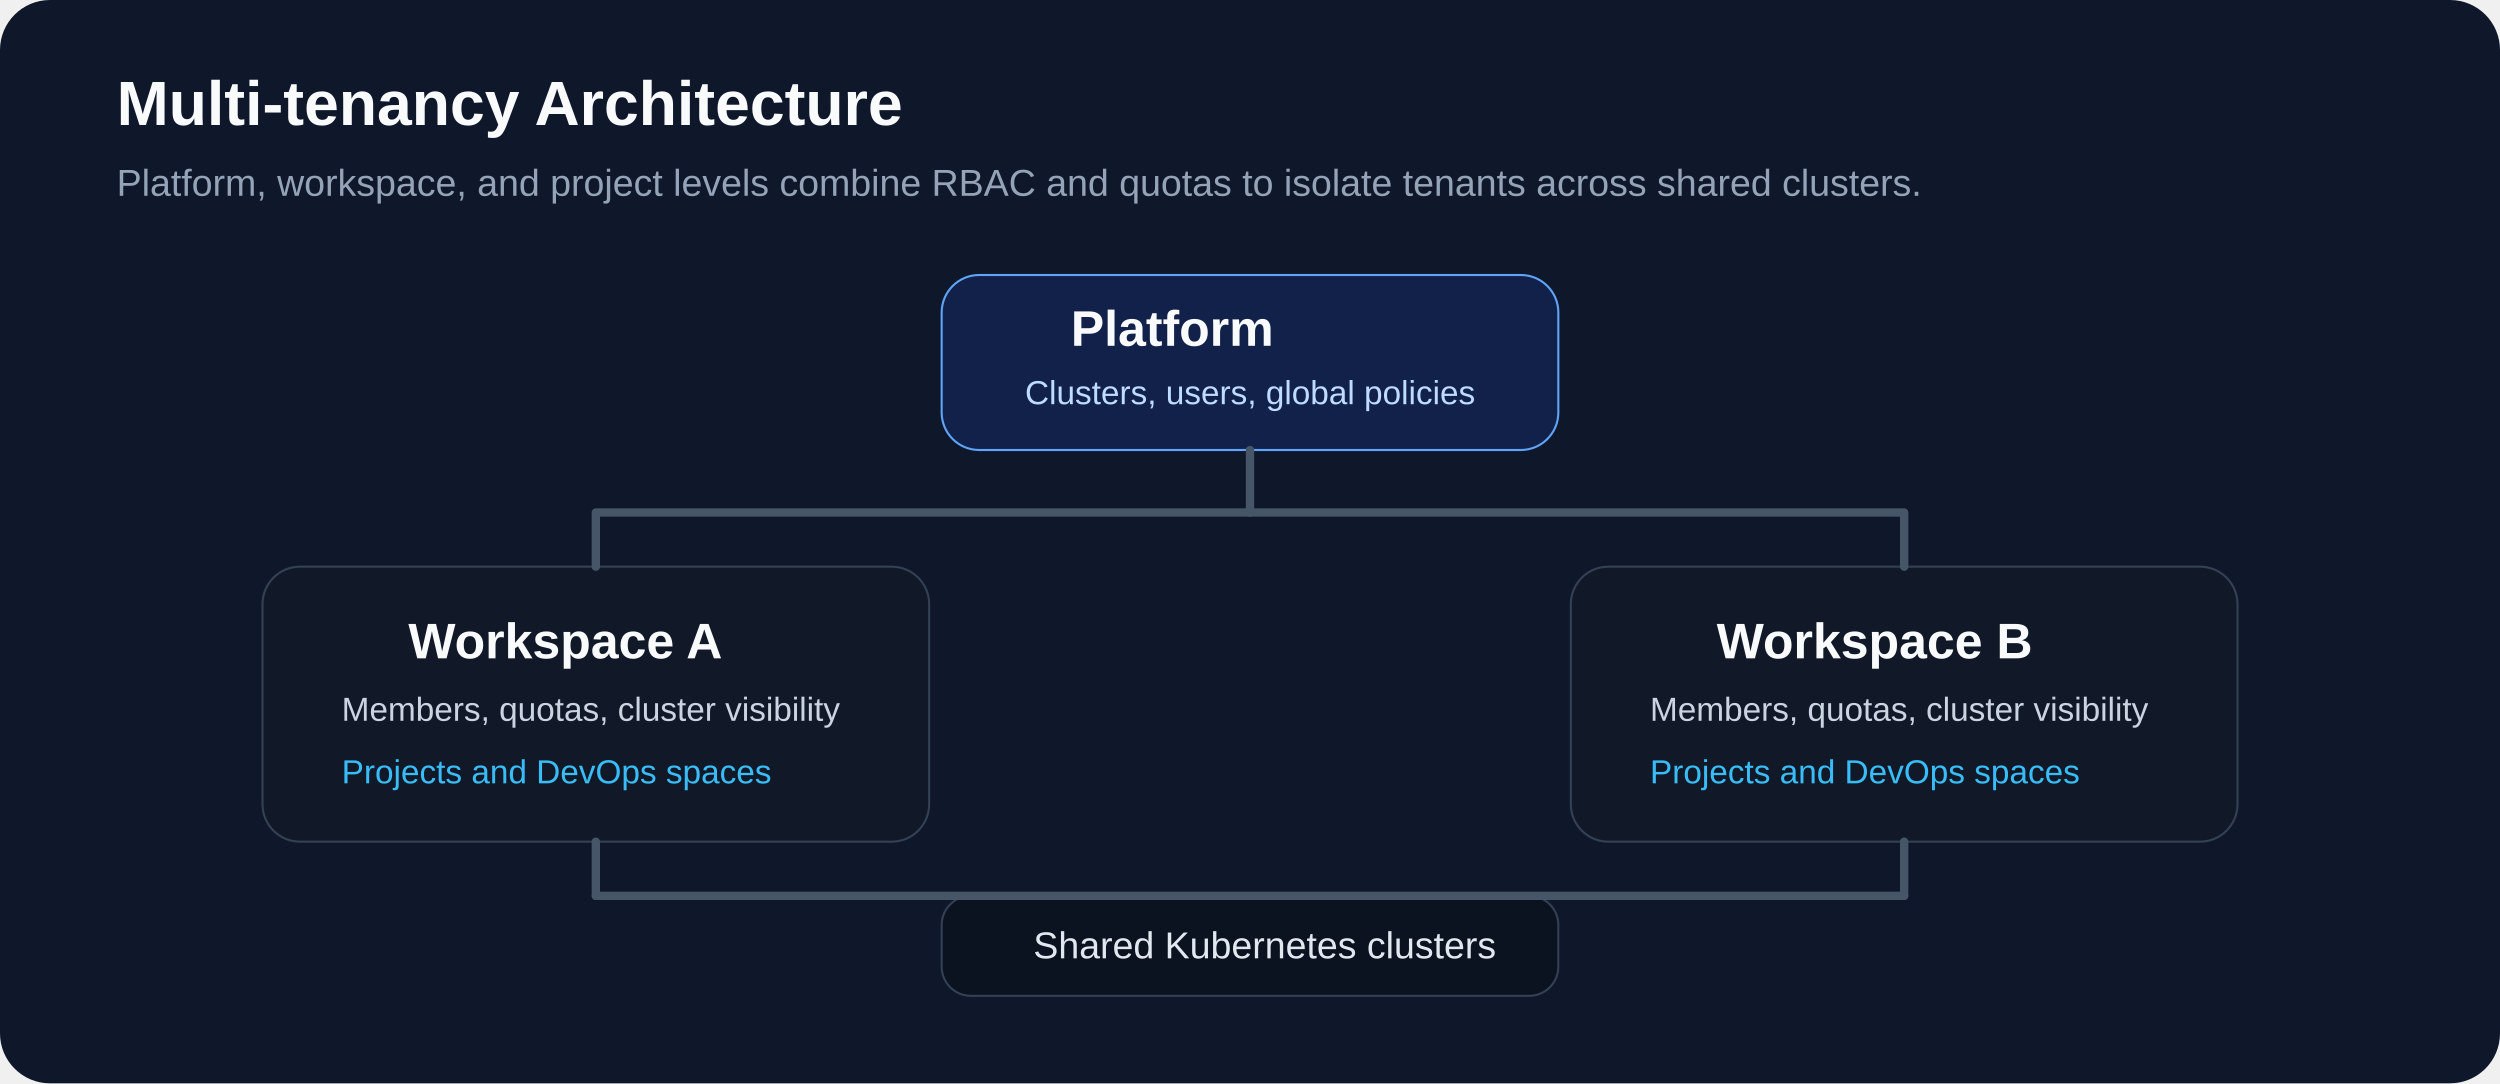
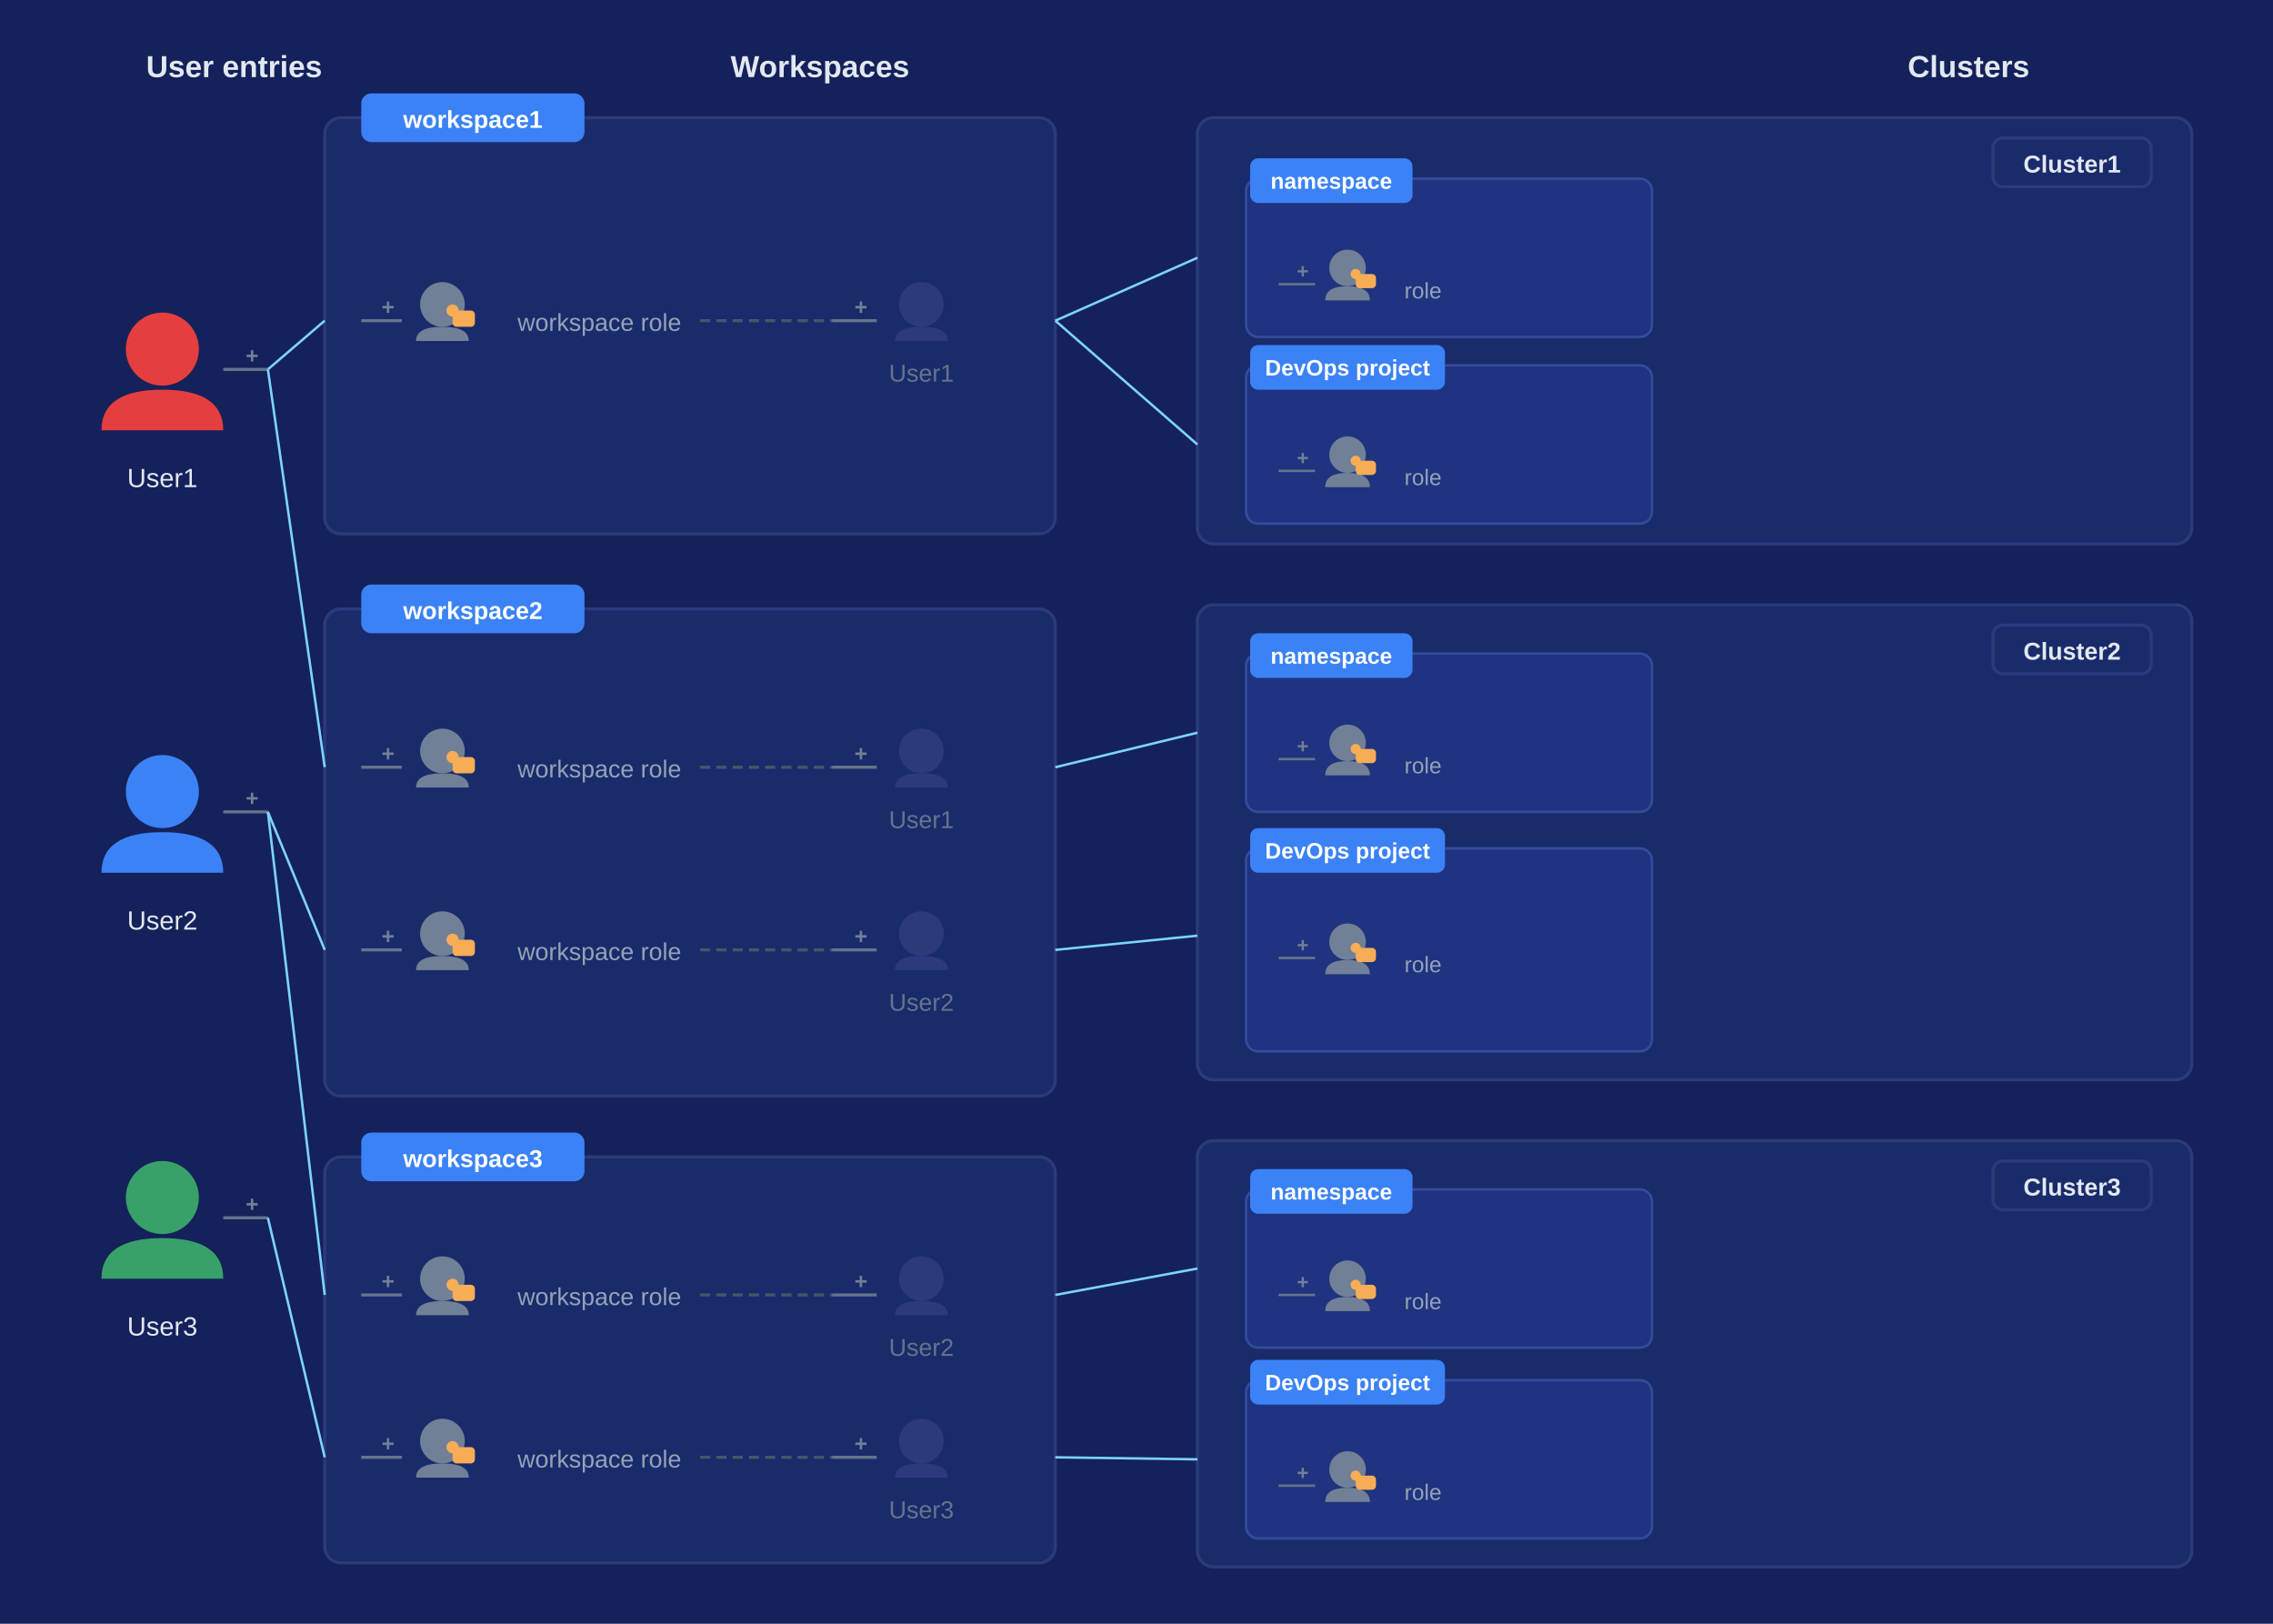
- <svg xmlns="http://www.w3.org/2000/svg" width="1200" height="520" viewBox="0 0 1200 520" fill="none">
-   <rect width="1200" height="520" rx="24" fill="#0F172A" />
-   <text x="56" y="60" fill="#F8FAFC" font-family="Arial, sans-serif" font-size="30" font-weight="700">Multi-tenancy Architecture</text>
-   <text x="56" y="94" fill="#94A3B8" font-family="Arial, sans-serif" font-size="18">Platform, workspace, and project levels combine RBAC and quotas to isolate tenants across shared clusters.</text>
-   <rect x="452" y="132" width="296" height="84" rx="18" fill="#1D4ED8" fill-opacity=".18" stroke="#60A5FA" />
-   <text x="514" y="166" fill="#F8FAFC" font-family="Arial, sans-serif" font-size="24" font-weight="700">Platform</text>
-   <text x="492" y="194" fill="#BFDBFE" font-family="Arial, sans-serif" font-size="16">Clusters, users, global policies</text>
-   <rect x="126" y="272" width="320" height="132" rx="18" fill="#111827" stroke="#334155" />
-   <rect x="754" y="272" width="320" height="132" rx="18" fill="#111827" stroke="#334155" />
-   <text x="196" y="316" fill="#F8FAFC" font-family="Arial, sans-serif" font-size="24" font-weight="700">Workspace A</text>
-   <text x="824" y="316" fill="#F8FAFC" font-family="Arial, sans-serif" font-size="24" font-weight="700">Workspace B</text>
-   <text x="164" y="346" fill="#CBD5E1" font-family="Arial, sans-serif" font-size="16">Members, quotas, cluster visibility</text>
-   <text x="792" y="346" fill="#CBD5E1" font-family="Arial, sans-serif" font-size="16">Members, quotas, cluster visibility</text>
-   <text x="164" y="376" fill="#38BDF8" font-family="Arial, sans-serif" font-size="16">Projects and DevOps spaces</text>
-   <text x="792" y="376" fill="#38BDF8" font-family="Arial, sans-serif" font-size="16">Projects and DevOps spaces</text>
-   <rect x="452" y="430" width="296" height="48" rx="14" fill="#0B1220" stroke="#334155" />
-   <text x="496" y="460" fill="#E2E8F0" font-family="Arial, sans-serif" font-size="18">Shared Kubernetes clusters</text>
-   <path d="M600 216V246" stroke="#475569" stroke-width="4" stroke-linecap="round" />
-   <path d="M286 272V246H914V272" stroke="#475569" stroke-width="4" stroke-linecap="round" stroke-linejoin="round" />
-   <path d="M286 404V430" stroke="#475569" stroke-width="4" stroke-linecap="round" />
-   <path d="M914 404V430" stroke="#475569" stroke-width="4" stroke-linecap="round" />
-   <path d="M286 430H914" stroke="#475569" stroke-width="4" stroke-linecap="round" />
+ <svg xmlns="http://www.w3.org/2000/svg" width="1120" height="800" viewBox="0 0 1120 800" fill="none">
+   <rect width="1120" height="800" rx="0" fill="#14215a" />
+   <text x="72" y="38" fill="#e2e8f0" font-family="Arial, sans-serif" font-size="15" font-weight="700">User entries</text>
+   <text x="360" y="38" fill="#e2e8f0" font-family="Arial, sans-serif" font-size="15" font-weight="700">Workspaces</text>
+   <text x="940" y="38" fill="#e2e8f0" font-family="Arial, sans-serif" font-size="15" font-weight="700">Clusters</text>
+   <circle cx="80" cy="172" r="18" fill="#E53E3E" />
+   <path d="M50 212 Q50 192 80 192 Q110 192 110 212" fill="#E53E3E" />
+   <text x="80" y="240" fill="#e2e8f0" font-family="Arial, sans-serif" font-size="13" text-anchor="middle">User1</text>
+   <line x1="110" y1="182" x2="132" y2="182" stroke="#64748b" stroke-width="1.5" />
+   <text x="121" y="179" fill="#718096" font-family="Arial, sans-serif" font-size="11" font-weight="700">+</text>
+   <circle cx="80" cy="390" r="18" fill="#3B82F6" />
+   <path d="M50 430 Q50 410 80 410 Q110 410 110 430" fill="#3B82F6" />
+   <text x="80" y="458" fill="#e2e8f0" font-family="Arial, sans-serif" font-size="13" text-anchor="middle">User2</text>
+   <line x1="110" y1="400" x2="132" y2="400" stroke="#64748b" stroke-width="1.5" />
+   <text x="121" y="397" fill="#718096" font-family="Arial, sans-serif" font-size="11" font-weight="700">+</text>
+   <circle cx="80" cy="590" r="18" fill="#38A169" />
+   <path d="M50 630 Q50 610 80 610 Q110 610 110 630" fill="#38A169" />
+   <text x="80" y="658" fill="#e2e8f0" font-family="Arial, sans-serif" font-size="13" text-anchor="middle">User3</text>
+   <line x1="110" y1="600" x2="132" y2="600" stroke="#64748b" stroke-width="1.5" />
+   <text x="121" y="597" fill="#718096" font-family="Arial, sans-serif" font-size="11" font-weight="700">+</text>
+   <rect x="160" y="58" width="360" height="205" rx="8" fill="#1a2b6b" stroke="#2c3a7c" stroke-width="1.5" />
+   <rect x="178" y="46" width="110" height="24" rx="5" fill="#3B82F6" />
+   <text x="233" y="63" fill="#FFFFFF" font-family="Arial, sans-serif" font-size="12" font-weight="700" text-anchor="middle">workspace1</text>
+   <line x1="178" y1="158" x2="198" y2="158" stroke="#64748b" stroke-width="1.5" />
+   <text x="188" y="155" fill="#718096" font-family="Arial, sans-serif" font-size="11" font-weight="700">+</text>
+   <circle cx="218" cy="150" r="11" fill="#718096" />
+   <path d="M205 168 Q205 161 218 161 Q231 161 231 168" fill="#718096" />
+   <rect x="223" y="153" width="11" height="8" rx="2" fill="#F6AD55" />
+   <circle cx="223" cy="153" r="3" fill="#F6AD55" />
+   <text x="255" y="163" fill="#94a3b8" font-family="Arial, sans-serif" font-size="12">workspace role</text>
+   <line x1="345" y1="158" x2="410" y2="158" stroke="#475569" stroke-width="1.5" stroke-dasharray="5,3" />
+   <line x1="410" y1="158" x2="432" y2="158" stroke="#64748b" stroke-width="1.5" />
+   <text x="421" y="155" fill="#718096" font-family="Arial, sans-serif" font-size="11" font-weight="700">+</text>
+   <circle cx="454" cy="150" r="11" fill="#2c3a7c" />
+   <path d="M441 168 Q441 161 454 161 Q467 161 467 168" fill="#2c3a7c" />
+   <text x="454" y="188" fill="#64748b" font-family="Arial, sans-serif" font-size="12" text-anchor="middle">User1</text>
+   <rect x="160" y="300" width="360" height="240" rx="8" fill="#1a2b6b" stroke="#2c3a7c" stroke-width="1.5" />
+   <rect x="178" y="288" width="110" height="24" rx="5" fill="#3B82F6" />
+   <text x="233" y="305" fill="#FFFFFF" font-family="Arial, sans-serif" font-size="12" font-weight="700" text-anchor="middle">workspace2</text>
+   <line x1="178" y1="378" x2="198" y2="378" stroke="#64748b" stroke-width="1.5" />
+   <text x="188" y="375" fill="#718096" font-family="Arial, sans-serif" font-size="11" font-weight="700">+</text>
+   <circle cx="218" cy="370" r="11" fill="#718096" />
+   <path d="M205 388 Q205 381 218 381 Q231 381 231 388" fill="#718096" />
+   <rect x="223" y="373" width="11" height="8" rx="2" fill="#F6AD55" />
+   <circle cx="223" cy="373" r="3" fill="#F6AD55" />
+   <text x="255" y="383" fill="#94a3b8" font-family="Arial, sans-serif" font-size="12">workspace role</text>
+   <line x1="345" y1="378" x2="410" y2="378" stroke="#475569" stroke-width="1.5" stroke-dasharray="5,3" />
+   <line x1="410" y1="378" x2="432" y2="378" stroke="#64748b" stroke-width="1.5" />
+   <text x="421" y="375" fill="#718096" font-family="Arial, sans-serif" font-size="11" font-weight="700">+</text>
+   <circle cx="454" cy="370" r="11" fill="#2c3a7c" />
+   <path d="M441 388 Q441 381 454 381 Q467 381 467 388" fill="#2c3a7c" />
+   <text x="454" y="408" fill="#64748b" font-family="Arial, sans-serif" font-size="12" text-anchor="middle">User1</text>
+   <line x1="178" y1="468" x2="198" y2="468" stroke="#64748b" stroke-width="1.5" />
+   <text x="188" y="465" fill="#718096" font-family="Arial, sans-serif" font-size="11" font-weight="700">+</text>
+   <circle cx="218" cy="460" r="11" fill="#718096" />
+   <path d="M205 478 Q205 471 218 471 Q231 471 231 478" fill="#718096" />
+   <rect x="223" y="463" width="11" height="8" rx="2" fill="#F6AD55" />
+   <circle cx="223" cy="463" r="3" fill="#F6AD55" />
+   <text x="255" y="473" fill="#94a3b8" font-family="Arial, sans-serif" font-size="12">workspace role</text>
+   <line x1="345" y1="468" x2="410" y2="468" stroke="#475569" stroke-width="1.5" stroke-dasharray="5,3" />
+   <line x1="410" y1="468" x2="432" y2="468" stroke="#64748b" stroke-width="1.5" />
+   <text x="421" y="465" fill="#718096" font-family="Arial, sans-serif" font-size="11" font-weight="700">+</text>
+   <circle cx="454" cy="460" r="11" fill="#2c3a7c" />
+   <path d="M441 478 Q441 471 454 471 Q467 471 467 478" fill="#2c3a7c" />
+   <text x="454" y="498" fill="#64748b" font-family="Arial, sans-serif" font-size="12" text-anchor="middle">User2</text>
+   <rect x="160" y="570" width="360" height="200" rx="8" fill="#1a2b6b" stroke="#2c3a7c" stroke-width="1.5" />
+   <rect x="178" y="558" width="110" height="24" rx="5" fill="#3B82F6" />
+   <text x="233" y="575" fill="#FFFFFF" font-family="Arial, sans-serif" font-size="12" font-weight="700" text-anchor="middle">workspace3</text>
+   <line x1="178" y1="638" x2="198" y2="638" stroke="#64748b" stroke-width="1.5" />
+   <text x="188" y="635" fill="#718096" font-family="Arial, sans-serif" font-size="11" font-weight="700">+</text>
+   <circle cx="218" cy="630" r="11" fill="#718096" />
+   <path d="M205 648 Q205 641 218 641 Q231 641 231 648" fill="#718096" />
+   <rect x="223" y="633" width="11" height="8" rx="2" fill="#F6AD55" />
+   <circle cx="223" cy="633" r="3" fill="#F6AD55" />
+   <text x="255" y="643" fill="#94a3b8" font-family="Arial, sans-serif" font-size="12">workspace role</text>
+   <line x1="345" y1="638" x2="410" y2="638" stroke="#475569" stroke-width="1.5" stroke-dasharray="5,3" />
+   <line x1="410" y1="638" x2="432" y2="638" stroke="#64748b" stroke-width="1.5" />
+   <text x="421" y="635" fill="#718096" font-family="Arial, sans-serif" font-size="11" font-weight="700">+</text>
+   <circle cx="454" cy="630" r="11" fill="#2c3a7c" />
+   <path d="M441 648 Q441 641 454 641 Q467 641 467 648" fill="#2c3a7c" />
+   <text x="454" y="668" fill="#64748b" font-family="Arial, sans-serif" font-size="12" text-anchor="middle">User2</text>
+   <line x1="178" y1="718" x2="198" y2="718" stroke="#64748b" stroke-width="1.5" />
+   <text x="188" y="715" fill="#718096" font-family="Arial, sans-serif" font-size="11" font-weight="700">+</text>
+   <circle cx="218" cy="710" r="11" fill="#718096" />
+   <path d="M205 728 Q205 721 218 721 Q231 721 231 728" fill="#718096" />
+   <rect x="223" y="713" width="11" height="8" rx="2" fill="#F6AD55" />
+   <circle cx="223" cy="713" r="3" fill="#F6AD55" />
+   <text x="255" y="723" fill="#94a3b8" font-family="Arial, sans-serif" font-size="12">workspace role</text>
+   <line x1="345" y1="718" x2="410" y2="718" stroke="#475569" stroke-width="1.5" stroke-dasharray="5,3" />
+   <line x1="410" y1="718" x2="432" y2="718" stroke="#64748b" stroke-width="1.5" />
+   <text x="421" y="715" fill="#718096" font-family="Arial, sans-serif" font-size="11" font-weight="700">+</text>
+   <circle cx="454" cy="710" r="11" fill="#2c3a7c" />
+   <path d="M441 728 Q441 721 454 721 Q467 721 467 728" fill="#2c3a7c" />
+   <text x="454" y="748" fill="#64748b" font-family="Arial, sans-serif" font-size="12" text-anchor="middle">User3</text>
+   <line x1="132" y1="182" x2="160" y2="158" stroke="#7dd3fc" stroke-width="1.2" />
+   <line x1="132" y1="182" x2="160" y2="378" stroke="#7dd3fc" stroke-width="1.2" />
+   <line x1="132" y1="400" x2="160" y2="468" stroke="#7dd3fc" stroke-width="1.2" />
+   <line x1="132" y1="400" x2="160" y2="638" stroke="#7dd3fc" stroke-width="1.2" />
+   <line x1="132" y1="600" x2="160" y2="718" stroke="#7dd3fc" stroke-width="1.2" />
+   <rect x="590" y="58" width="490" height="210" rx="8" fill="#1a2b6b" stroke="#2c3a7c" stroke-width="1.5" />
+   <rect x="982" y="68" width="78" height="24" rx="5" fill="#1a2b6b" stroke="#2c3a7c" stroke-width="1.5" />
+   <text x="1021" y="85" fill="#e2e8f0" font-family="Arial, sans-serif" font-size="12" font-weight="600" text-anchor="middle">Cluster1</text>
+   <rect x="614" y="88" width="200" height="78" rx="6" fill="#1f3380" stroke="#334d9a" stroke-width="1.2" />
+   <rect x="616" y="78" width="80" height="22" rx="4" fill="#3B82F6" />
+   <text x="656" y="93" fill="#FFFFFF" font-family="Arial, sans-serif" font-size="11" font-weight="600" text-anchor="middle">namespace</text>
+   <line x1="630" y1="140" x2="648" y2="140" stroke="#64748b" stroke-width="1.2" />
+   <text x="639" y="137" fill="#718096" font-family="Arial, sans-serif" font-size="10" font-weight="700">+</text>
+   <circle cx="664" cy="132" r="9" fill="#718096" />
+   <path d="M653 148 Q653 141 664 141 Q675 141 675 148" fill="#718096" />
+   <rect x="668" y="135" width="10" height="7" rx="2" fill="#F6AD55" />
+   <circle cx="668" cy="135" r="2.5" fill="#F6AD55" />
+   <text x="692" y="147" fill="#94a3b8" font-family="Arial, sans-serif" font-size="11">role</text>
+   <rect x="614" y="180" width="200" height="78" rx="6" fill="#1f3380" stroke="#334d9a" stroke-width="1.2" />
+   <rect x="616" y="170" width="96" height="22" rx="4" fill="#3B82F6" />
+   <text x="664" y="185" fill="#FFFFFF" font-family="Arial, sans-serif" font-size="11" font-weight="600" text-anchor="middle">DevOps project</text>
+   <line x1="630" y1="232" x2="648" y2="232" stroke="#64748b" stroke-width="1.2" />
+   <text x="639" y="229" fill="#718096" font-family="Arial, sans-serif" font-size="10" font-weight="700">+</text>
+   <circle cx="664" cy="224" r="9" fill="#718096" />
+   <path d="M653 240 Q653 233 664 233 Q675 233 675 240" fill="#718096" />
+   <rect x="668" y="227" width="10" height="7" rx="2" fill="#F6AD55" />
+   <circle cx="668" cy="227" r="2.5" fill="#F6AD55" />
+   <text x="692" y="239" fill="#94a3b8" font-family="Arial, sans-serif" font-size="11">role</text>
+   <rect x="590" y="298" width="490" height="234" rx="8" fill="#1a2b6b" stroke="#2c3a7c" stroke-width="1.5" />
+   <rect x="982" y="308" width="78" height="24" rx="5" fill="#1a2b6b" stroke="#2c3a7c" stroke-width="1.5" />
+   <text x="1021" y="325" fill="#e2e8f0" font-family="Arial, sans-serif" font-size="12" font-weight="600" text-anchor="middle">Cluster2</text>
+   <rect x="614" y="322" width="200" height="78" rx="6" fill="#1f3380" stroke="#334d9a" stroke-width="1.2" />
+   <rect x="616" y="312" width="80" height="22" rx="4" fill="#3B82F6" />
+   <text x="656" y="327" fill="#FFFFFF" font-family="Arial, sans-serif" font-size="11" font-weight="600" text-anchor="middle">namespace</text>
+   <line x1="630" y1="374" x2="648" y2="374" stroke="#64748b" stroke-width="1.2" />
+   <text x="639" y="371" fill="#718096" font-family="Arial, sans-serif" font-size="10" font-weight="700">+</text>
+   <circle cx="664" cy="366" r="9" fill="#718096" />
+   <path d="M653 382 Q653 375 664 375 Q675 375 675 382" fill="#718096" />
+   <rect x="668" y="369" width="10" height="7" rx="2" fill="#F6AD55" />
+   <circle cx="668" cy="369" r="2.5" fill="#F6AD55" />
+   <text x="692" y="381" fill="#94a3b8" font-family="Arial, sans-serif" font-size="11">role</text>
+   <rect x="614" y="418" width="200" height="100" rx="6" fill="#1f3380" stroke="#334d9a" stroke-width="1.2" />
+   <rect x="616" y="408" width="96" height="22" rx="4" fill="#3B82F6" />
+   <text x="664" y="423" fill="#FFFFFF" font-family="Arial, sans-serif" font-size="11" font-weight="600" text-anchor="middle">DevOps project</text>
+   <line x1="630" y1="472" x2="648" y2="472" stroke="#64748b" stroke-width="1.2" />
+   <text x="639" y="469" fill="#718096" font-family="Arial, sans-serif" font-size="10" font-weight="700">+</text>
+   <circle cx="664" cy="464" r="9" fill="#718096" />
+   <path d="M653 480 Q653 473 664 473 Q675 473 675 480" fill="#718096" />
+   <rect x="668" y="467" width="10" height="7" rx="2" fill="#F6AD55" />
+   <circle cx="668" cy="467" r="2.5" fill="#F6AD55" />
+   <text x="692" y="479" fill="#94a3b8" font-family="Arial, sans-serif" font-size="11">role</text>
+   <rect x="590" y="562" width="490" height="210" rx="8" fill="#1a2b6b" stroke="#2c3a7c" stroke-width="1.5" />
+   <rect x="982" y="572" width="78" height="24" rx="5" fill="#1a2b6b" stroke="#2c3a7c" stroke-width="1.5" />
+   <text x="1021" y="589" fill="#e2e8f0" font-family="Arial, sans-serif" font-size="12" font-weight="600" text-anchor="middle">Cluster3</text>
+   <rect x="614" y="586" width="200" height="78" rx="6" fill="#1f3380" stroke="#334d9a" stroke-width="1.2" />
+   <rect x="616" y="576" width="80" height="22" rx="4" fill="#3B82F6" />
+   <text x="656" y="591" fill="#FFFFFF" font-family="Arial, sans-serif" font-size="11" font-weight="600" text-anchor="middle">namespace</text>
+   <line x1="630" y1="638" x2="648" y2="638" stroke="#64748b" stroke-width="1.2" />
+   <text x="639" y="635" fill="#718096" font-family="Arial, sans-serif" font-size="10" font-weight="700">+</text>
+   <circle cx="664" cy="630" r="9" fill="#718096" />
+   <path d="M653 646 Q653 639 664 639 Q675 639 675 646" fill="#718096" />
+   <rect x="668" y="633" width="10" height="7" rx="2" fill="#F6AD55" />
+   <circle cx="668" cy="633" r="2.5" fill="#F6AD55" />
+   <text x="692" y="645" fill="#94a3b8" font-family="Arial, sans-serif" font-size="11">role</text>
+   <rect x="614" y="680" width="200" height="78" rx="6" fill="#1f3380" stroke="#334d9a" stroke-width="1.2" />
+   <rect x="616" y="670" width="96" height="22" rx="4" fill="#3B82F6" />
+   <text x="664" y="685" fill="#FFFFFF" font-family="Arial, sans-serif" font-size="11" font-weight="600" text-anchor="middle">DevOps project</text>
+   <line x1="630" y1="732" x2="648" y2="732" stroke="#64748b" stroke-width="1.2" />
+   <text x="639" y="729" fill="#718096" font-family="Arial, sans-serif" font-size="10" font-weight="700">+</text>
+   <circle cx="664" cy="724" r="9" fill="#718096" />
+   <path d="M653 740 Q653 733 664 733 Q675 733 675 740" fill="#718096" />
+   <rect x="668" y="727" width="10" height="7" rx="2" fill="#F6AD55" />
+   <circle cx="668" cy="727" r="2.5" fill="#F6AD55" />
+   <text x="692" y="739" fill="#94a3b8" font-family="Arial, sans-serif" font-size="11">role</text>
+   <line x1="520" y1="158" x2="590" y2="127" stroke="#7dd3fc" stroke-width="1.2" />
+   <line x1="520" y1="158" x2="590" y2="219" stroke="#7dd3fc" stroke-width="1.2" />
+   <line x1="520" y1="378" x2="590" y2="361" stroke="#7dd3fc" stroke-width="1.2" />
+   <line x1="520" y1="468" x2="590" y2="461" stroke="#7dd3fc" stroke-width="1.2" />
+   <line x1="520" y1="638" x2="590" y2="625" stroke="#7dd3fc" stroke-width="1.2" />
+   <line x1="520" y1="718" x2="590" y2="719" stroke="#7dd3fc" stroke-width="1.2" />
</svg>
